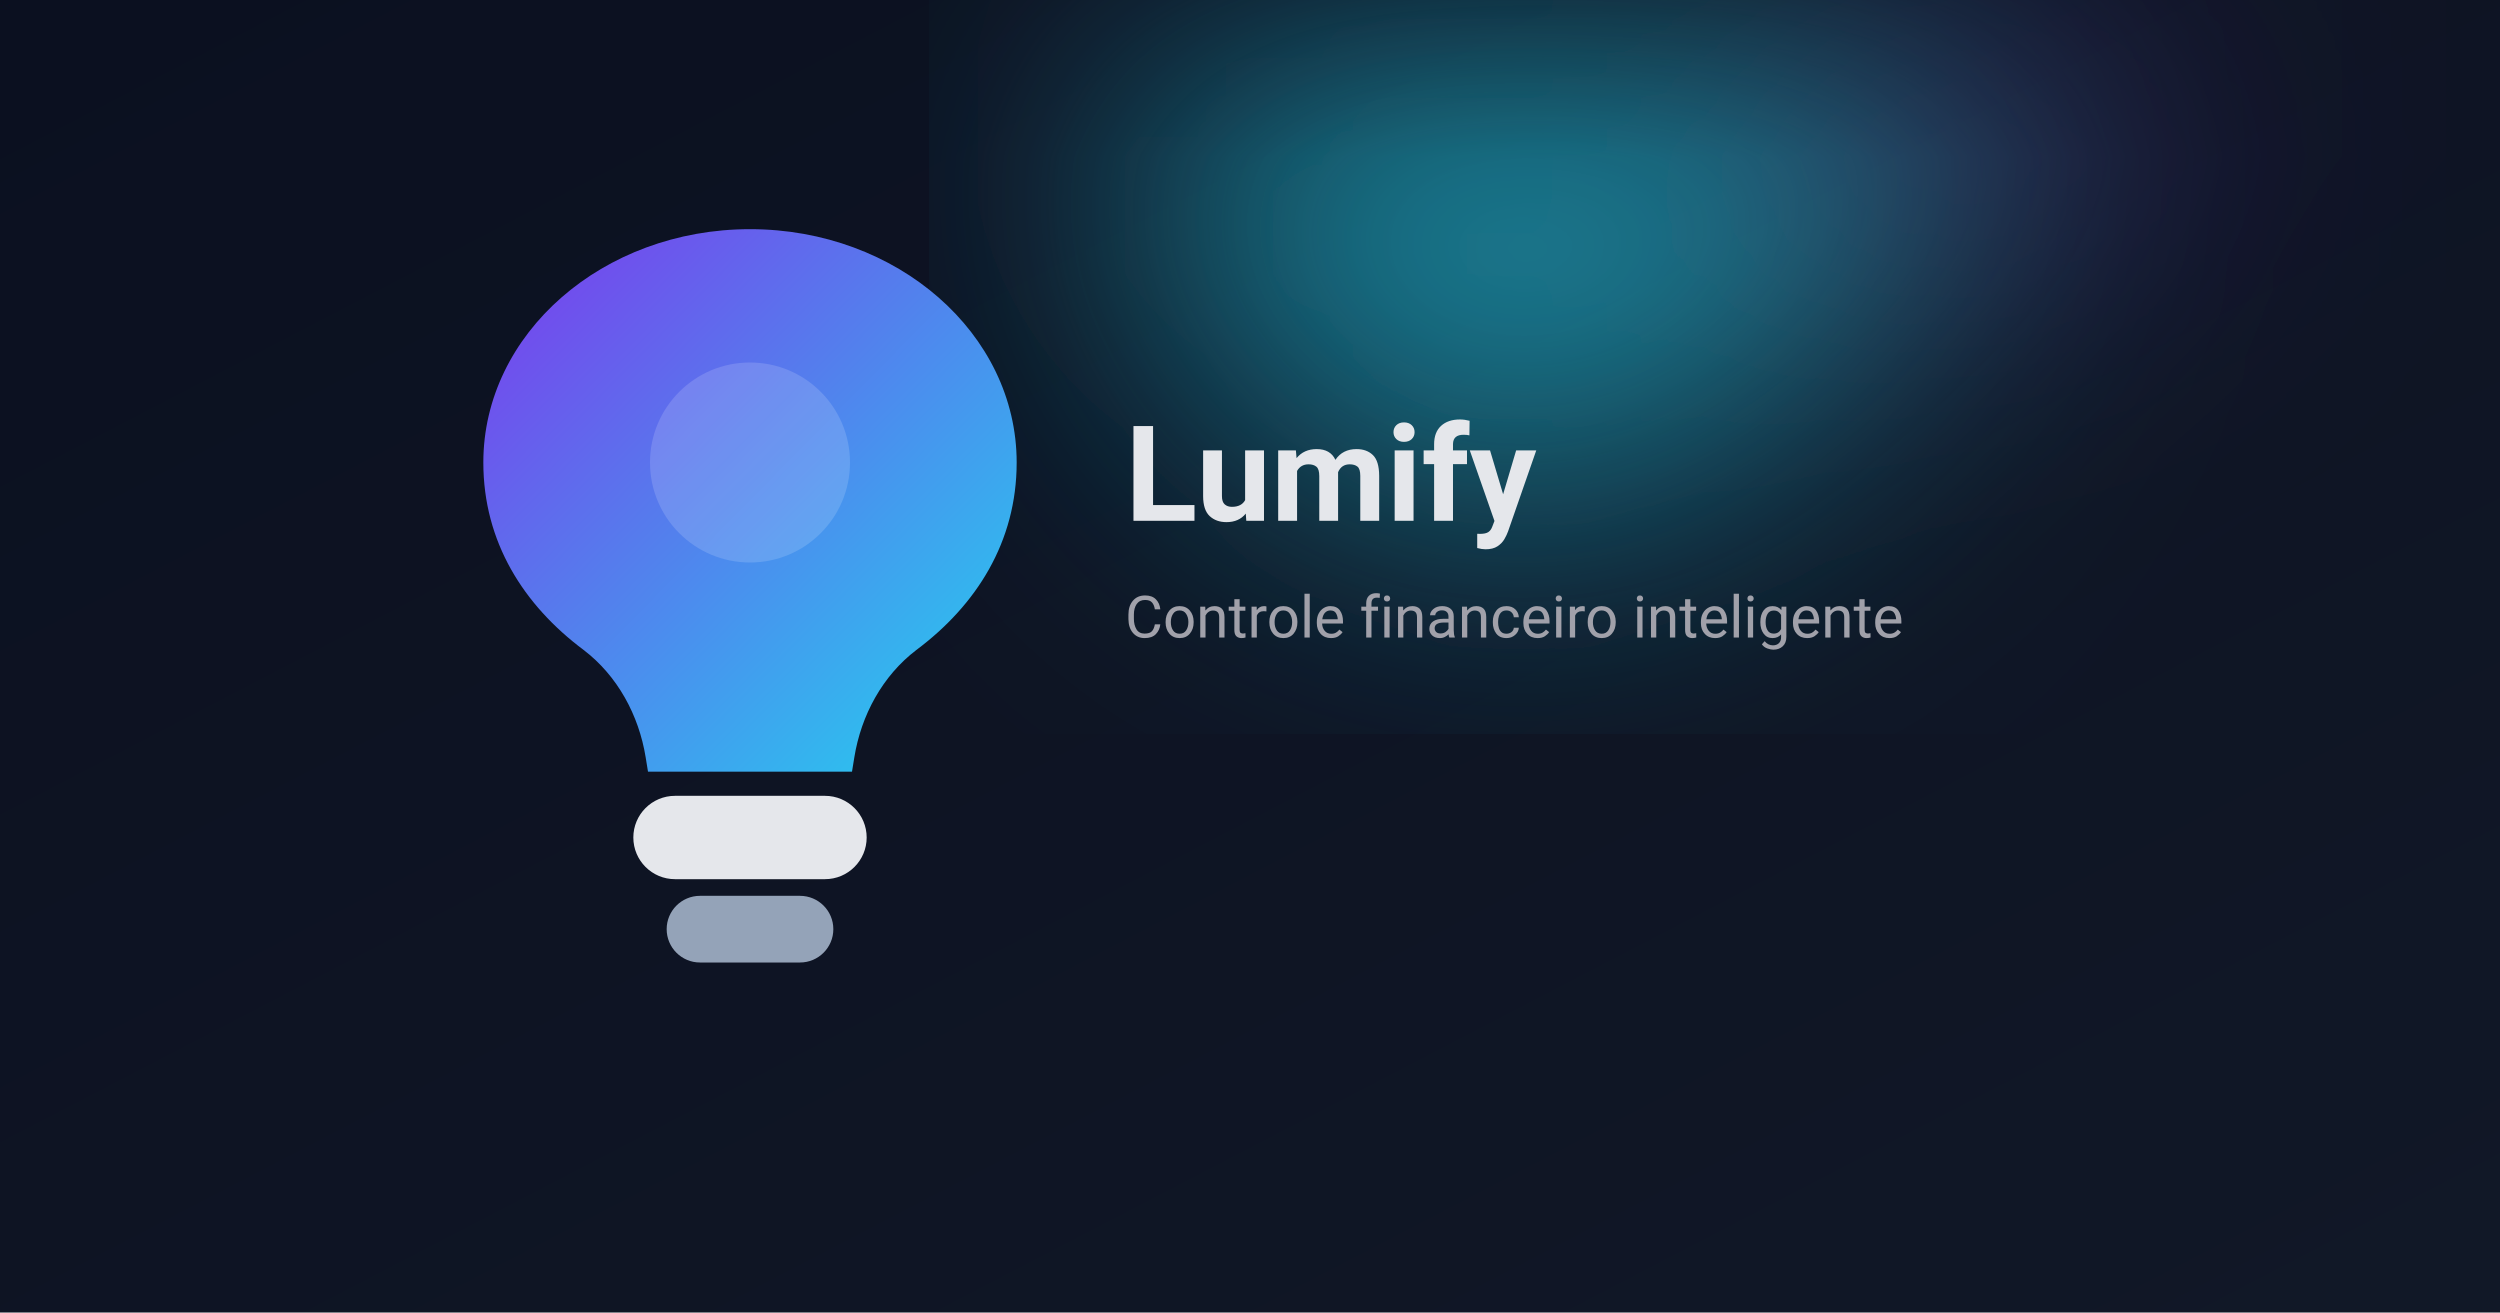
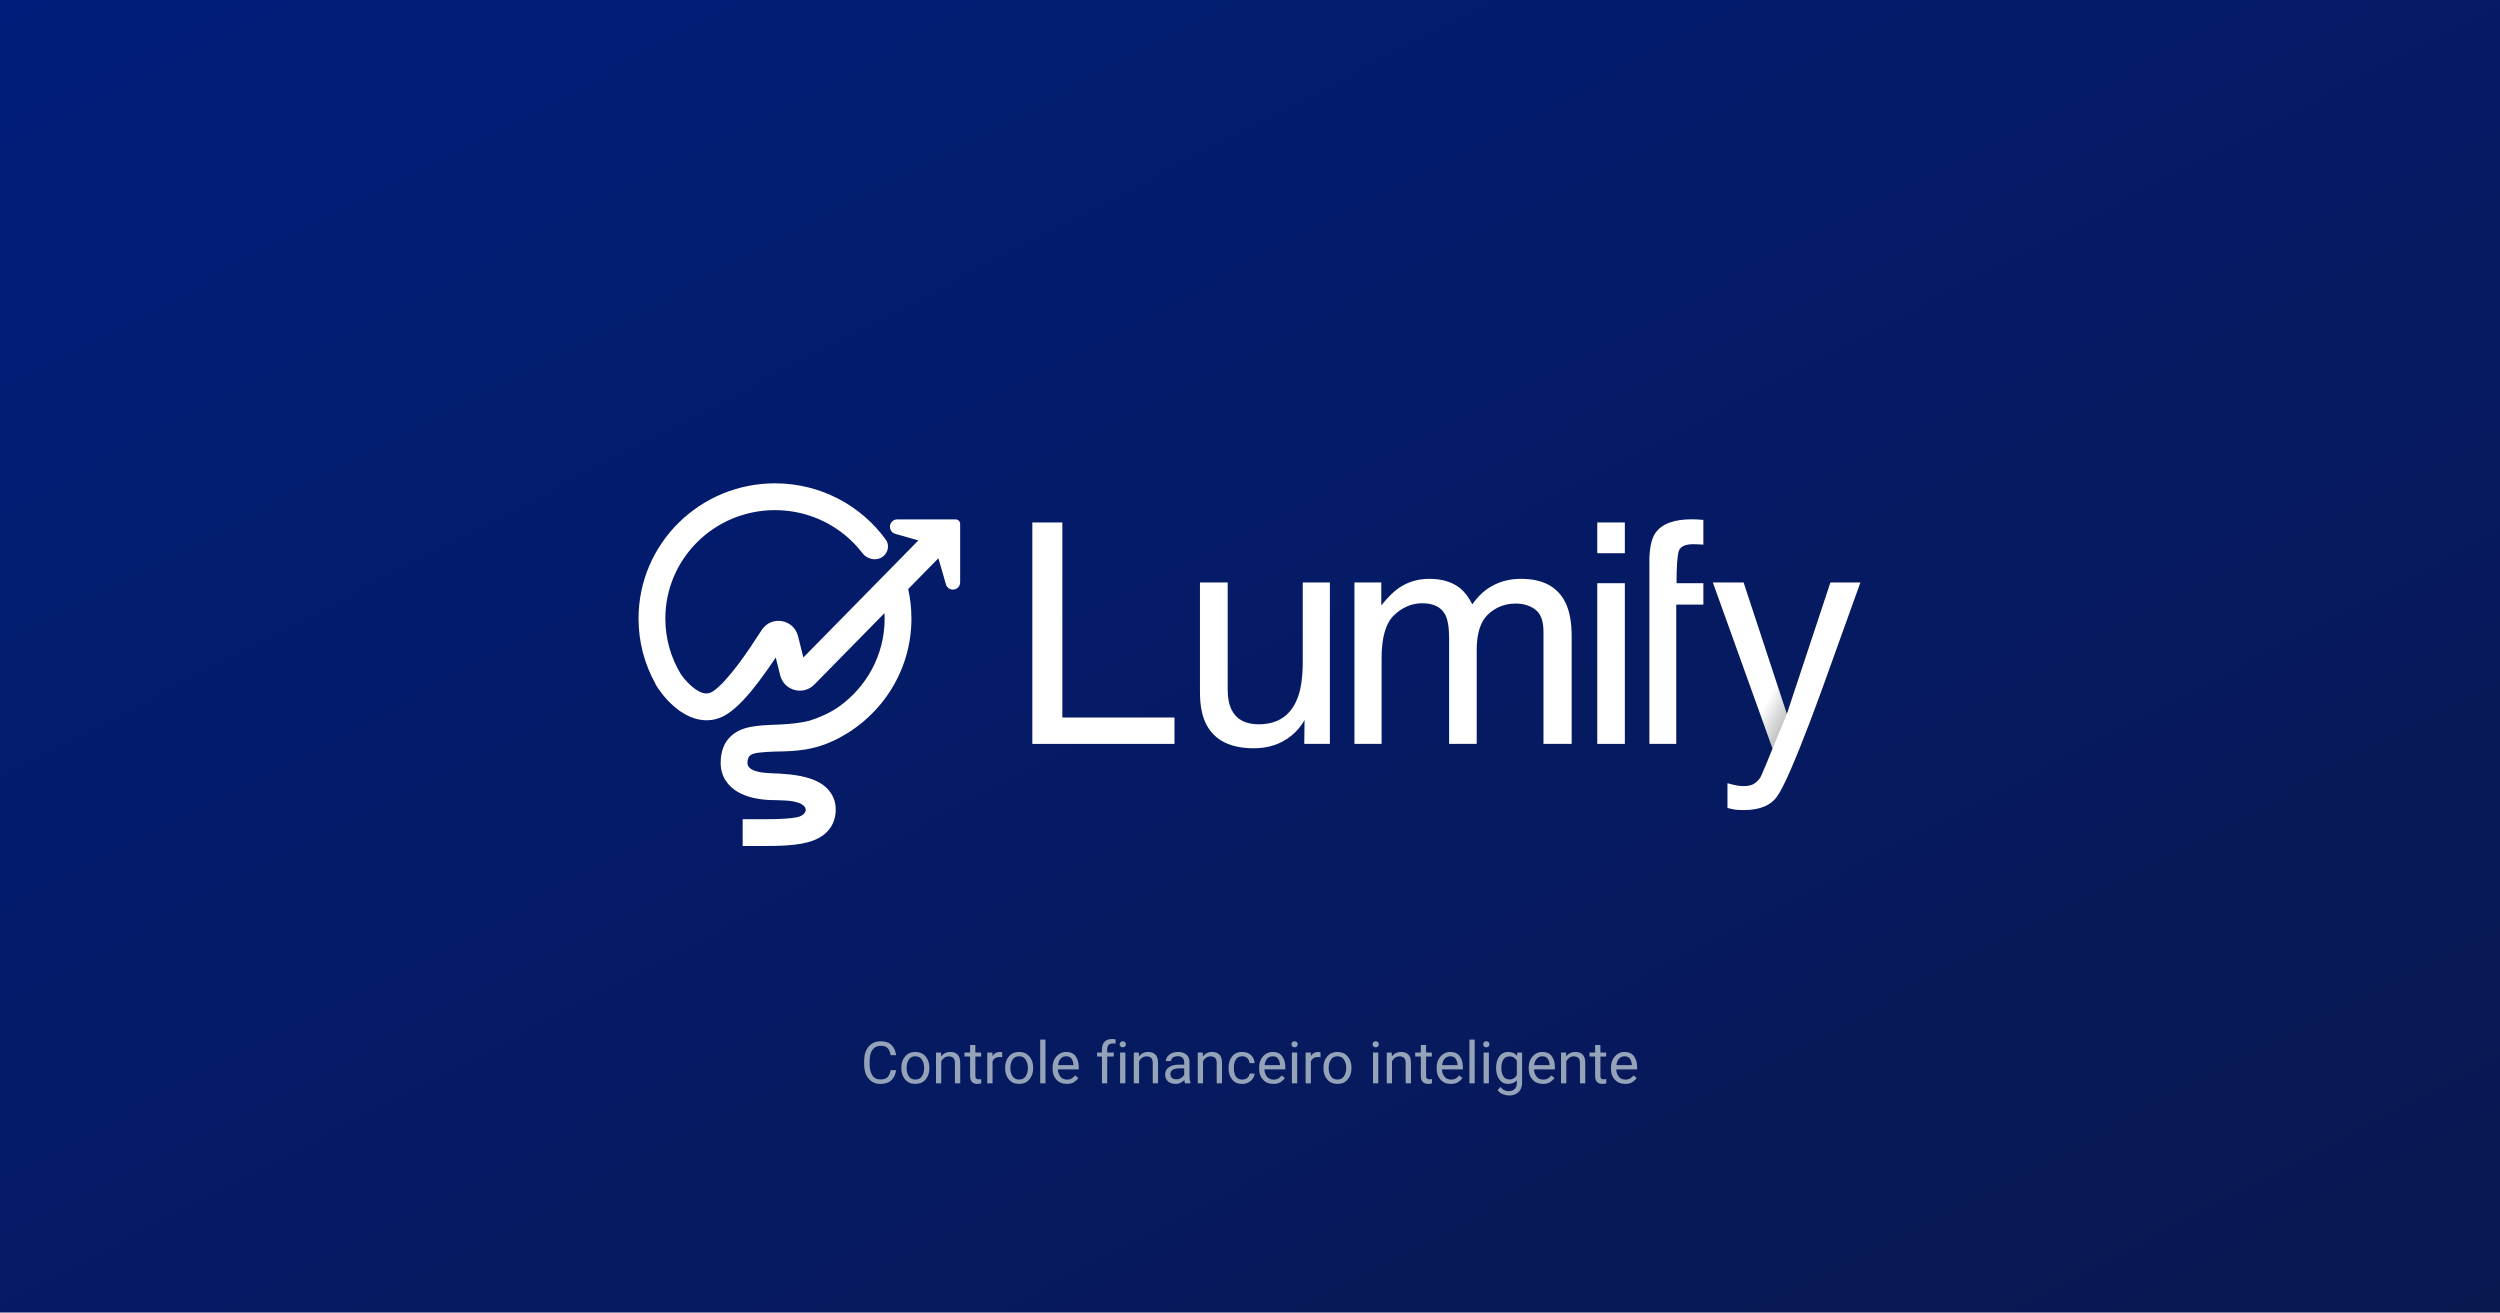
- <svg xmlns="http://www.w3.org/2000/svg" width="1200" height="630" viewBox="0 0 1200 630" role="img" aria-label="Lumify - OG Image">
+ <svg xmlns="http://www.w3.org/2000/svg" width="1200" height="630" viewBox="0 0 1200 630" role="img" aria-label="Lumify">
  <defs>
-     <linearGradient id="bg" x1="0" y1="0" x2="1" y2="1">
-       <stop offset="0%" stop-color="#0b1020" />
-       <stop offset="100%" stop-color="#111827" />
+     <linearGradient id="og-bg" x1="0" y1="0" x2="1" y2="1">
+       <stop offset="0%" stop-color="#001D7B" />
+       <stop offset="100%" stop-color="#0a1850" />
    </linearGradient>
-     <linearGradient id="glow" x1="0" y1="0" x2="1" y2="1">
-       <stop offset="0%" stop-color="#7c3aed" />
-       <stop offset="100%" stop-color="#22d3ee" />
+     <linearGradient id="og-logo-grad" x1="513.029" y1="104.794" x2="523.317" y2="110.051" gradientUnits="userSpaceOnUse">
+       <stop stop-color="#1E1E1E" stop-opacity="0" />
+       <stop offset="1" stop-color="#1E1E1E" stop-opacity="0.77" />
    </linearGradient>
-     <filter id="blur" x="-20%" y="-20%" width="140%" height="140%">
-       <feGaussianBlur stdDeviation="80" />
-     </filter>
  </defs>
-   <rect width="1200" height="630" fill="url(#bg)" />
-   <g transform="translate(850, -100)" opacity="0.6" filter="url(#blur)">
-     <circle cx="0" cy="0" r="220" fill="#7c3aed" />
-     <circle cx="-120" cy="160" r="180" fill="#22d3ee" />
+   <rect width="1200" height="630" fill="url(#og-bg)" />
+   <g transform="translate(306.5, 232) scale(1.05)">
+     <path d="M544.862 45.313H558.574C556.829 50.045 552.947 60.84 546.929 77.7C542.427 90.379 538.66 100.715 535.628 108.709C528.462 127.544 523.408 139.028 520.468 143.163C517.528 147.297 512.475 149.365 505.308 149.365C503.563 149.365 502.207 149.296 501.243 149.158C500.324 149.02 499.176 148.767 497.797 148.4V137.099C499.956 137.696 501.518 138.064 502.483 138.202C503.448 138.339 504.298 138.408 505.033 138.408C507.33 138.408 509.006 138.018 510.063 137.237C511.166 136.502 512.084 135.583 512.819 134.48C513.049 134.113 513.876 132.229 515.3 128.83C516.724 125.431 517.758 122.904 518.401 121.25L491.113 45.313H505.171L524.947 105.401L544.862 45.313Z" fill="white" />
+     <path d="M462.108 34.081C462.292 28.936 463.187 25.169 464.795 22.78C467.689 18.554 473.271 16.441 481.54 16.441C482.321 16.441 483.125 16.464 483.952 16.51C484.779 16.556 485.72 16.625 486.777 16.716V28.017C485.491 27.925 484.549 27.88 483.952 27.88C483.401 27.834 482.872 27.811 482.367 27.811C478.6 27.811 476.349 28.798 475.614 30.774C474.879 32.703 474.511 37.664 474.511 45.658H486.777V55.443H474.374V119.114H462.108V55.443L462.108 45.658L462.108 34.081Z" fill="white" />
+     <path d="M438.273 45.658H450.883V119.114H438.273V45.658ZM438.273 17.888H450.883V31.945H438.273V17.888Z" fill="white" />
+     <path d="M327.273 45.313H339.538V55.787C342.478 52.158 345.143 49.517 347.532 47.863C351.62 45.061 356.26 43.659 361.451 43.659C367.331 43.659 372.063 45.106 375.646 48.001C377.668 49.654 379.505 52.089 381.159 55.305C383.915 51.354 387.154 48.437 390.875 46.554C394.596 44.624 398.776 43.659 403.416 43.659C413.339 43.659 420.092 47.243 423.675 54.409C425.605 58.268 426.569 63.459 426.569 69.982V119.114H413.684V67.846C413.684 62.931 412.443 59.554 409.963 57.717C407.528 55.879 404.542 54.96 401.005 54.96C396.135 54.96 391.932 56.591 388.394 59.853C384.903 63.114 383.157 68.558 383.157 76.184V119.114H370.547V70.947C370.547 65.94 369.95 62.288 368.755 59.991C366.872 56.545 363.358 54.823 358.212 54.823C353.527 54.823 349.254 56.637 345.396 60.266C341.583 63.895 339.676 70.465 339.676 79.974V119.114H327.273V45.313Z" fill="white" />
+     <path d="M269.328 45.313V94.307C269.328 98.074 269.925 101.152 271.119 103.541C273.324 107.951 277.436 110.156 283.454 110.156C292.09 110.156 297.97 106.297 301.094 98.579C302.794 94.445 303.644 88.771 303.644 81.559V45.313H316.047V119.114H304.333L304.471 108.226C302.863 111.029 300.865 113.395 298.476 115.324C293.744 119.183 288.002 121.112 281.249 121.112C270.729 121.112 263.562 117.598 259.749 110.569C257.682 106.802 256.648 101.772 256.648 95.478V45.313H269.328Z" fill="white" />
+     <path d="M180.022 17.888H193.735V107.055H245.003V119.114H180.022V17.888Z" fill="white" />
+     <path d="M524.973 105.36L518.412 121.271L512.078 103.618L519.89 90.016L524.973 105.36Z" fill="url(#og-logo-grad)" fill-opacity="0.34" />
+     <path d="M62.376 0C83.208 8.12874e-05 101.689 10.134 113.023 25.726C114.642 27.952 114.264 30.999 112.317 32.945C109.503 35.76 104.758 35.05 102.336 31.892C93.193 19.967 78.714 12.25 62.376 12.25C34.634 12.25 12.25 34.498 12.25 61.812C12.25 71.105 14.843 79.81 19.355 87.253C21.093 89.729 23.576 92.504 26.277 94.294C29.477 96.414 31.805 96.541 34.004 95.1C37.014 93.126 40.976 88.79 45.225 83.189C49.34 77.763 53.262 71.783 56.275 67.103L56.486 66.787C60.925 60.426 70.677 62.136 72.811 69.497L72.909 69.858L75.346 79.609L127.929 26.086L117.368 23.092C115.918 22.681 114.917 21.357 114.917 19.85C114.917 17.988 116.426 16.479 118.287 16.479H144.937C146.088 16.479 147.022 17.413 147.022 18.564V45.272C147.022 47.101 145.54 48.585 143.71 48.585C142.235 48.585 140.937 47.609 140.527 46.192L137.075 34.256L123.259 48.318C124.234 52.661 124.751 57.176 124.751 61.812C124.751 86.643 109.996 108.005 88.748 117.844C79.957 121.914 72.43 122.508 62.167 122.621C59.59 122.732 57.418 122.827 55.384 123.077C51.839 123.513 49.793 124.052 49.793 127.846C49.793 131.975 57.501 132.365 60.21 132.511C65.985 132.681 72.781 133.113 78.256 134.896C81.033 135.8 83.968 137.204 86.263 139.534C88.718 142.026 90.146 145.291 90.147 149.115C90.147 153.719 88.381 157.612 85.001 160.384C81.943 162.892 78.032 164.091 74.319 164.756C66.993 166.068 57.076 165.778 47.598 165.778V153.529C57.934 153.529 66.229 153.761 72.161 152.699C76.993 151.834 78.291 147.725 73.002 146.002C69.419 144.835 65.763 144.938 60.043 144.763V144.77C54.988 144.546 49.707 143.575 45.483 141.139C40.94 138.518 37.544 134.076 37.544 127.846C37.544 122.737 39.028 118.264 42.708 115.13C46.049 112.285 50.313 111.358 53.89 110.919C57.457 110.481 61.832 110.403 65.597 110.196C69.611 109.976 73.592 109.6 77.484 108.639C77.704 108.584 77.924 108.542 78.144 108.513C82.676 107.133 87.771 104.762 91.252 102.331C104.118 93.349 112.503 78.53 112.503 61.812C112.503 60.981 112.48 60.154 112.438 59.332L80.337 92.009C75.271 97.165 66.513 94.782 64.76 87.769L62.724 79.625C60.386 83.132 57.74 86.957 54.984 90.59C50.699 96.24 45.651 102.11 40.72 105.344C32.885 110.481 25.002 108.142 19.513 104.505C15.031 101.535 11.386 97.312 8.99 93.797H8.987C8.979 93.783 8.97 93.769 8.962 93.755C8.511 93.091 8.102 92.455 7.743 91.856L7.823 91.807C2.842 82.929 8.85039e-05 72.705 0 61.812C0 27.617 27.985 0 62.376 0Z" fill="white" />
  </g>
-   <g transform="translate(200,110)">
-     <g transform="scale(8)">
-       <path d="M20 0c-8.837 0-16 6.268-16 14 0 4.77 2.42 8.56 6.02 11.25 2.02 1.54 3.31 3.9 3.72 6.44l.14.86h12.24l.14-.86c.41-2.54 1.7-4.9 3.72-6.44C33.58 22.56 36 18.77 36 14 36 6.268 28.837 0 20 0z" fill="url(#glow)" />
-       <rect x="13" y="34" width="14" height="5" rx="2.5" fill="#e5e7eb" />
-       <rect x="15" y="40" width="10" height="4" rx="2" fill="#94a3b8" />
-       <circle cx="20" cy="14" r="6" fill="#ffffff" opacity="0.15" />
-     </g>
-   </g>
-   <g transform="translate(540,250)">
-     <text x="0" y="0" font-family="ui-sans-serif, -apple-system, Segoe UI, Roboto, Ubuntu, Cantarell, Noto Sans, Helvetica Neue, Arial" font-size="64" fill="#e5e7eb" font-weight="700">Lumify</text>
-     <text x="0" y="56" font-family="ui-sans-serif, -apple-system, Segoe UI, Roboto, Ubuntu, Cantarell, Noto Sans, Helvetica Neue, Arial" font-size="28" fill="#a1a1aa">Controle financeiro inteligente</text>
-   </g>
+   <text x="600" y="520" text-anchor="middle" font-family="ui-sans-serif, system-ui, Segoe UI, Roboto, Helvetica Neue, Arial" font-size="28" fill="#94a3b8">Controle financeiro inteligente</text>
</svg>
